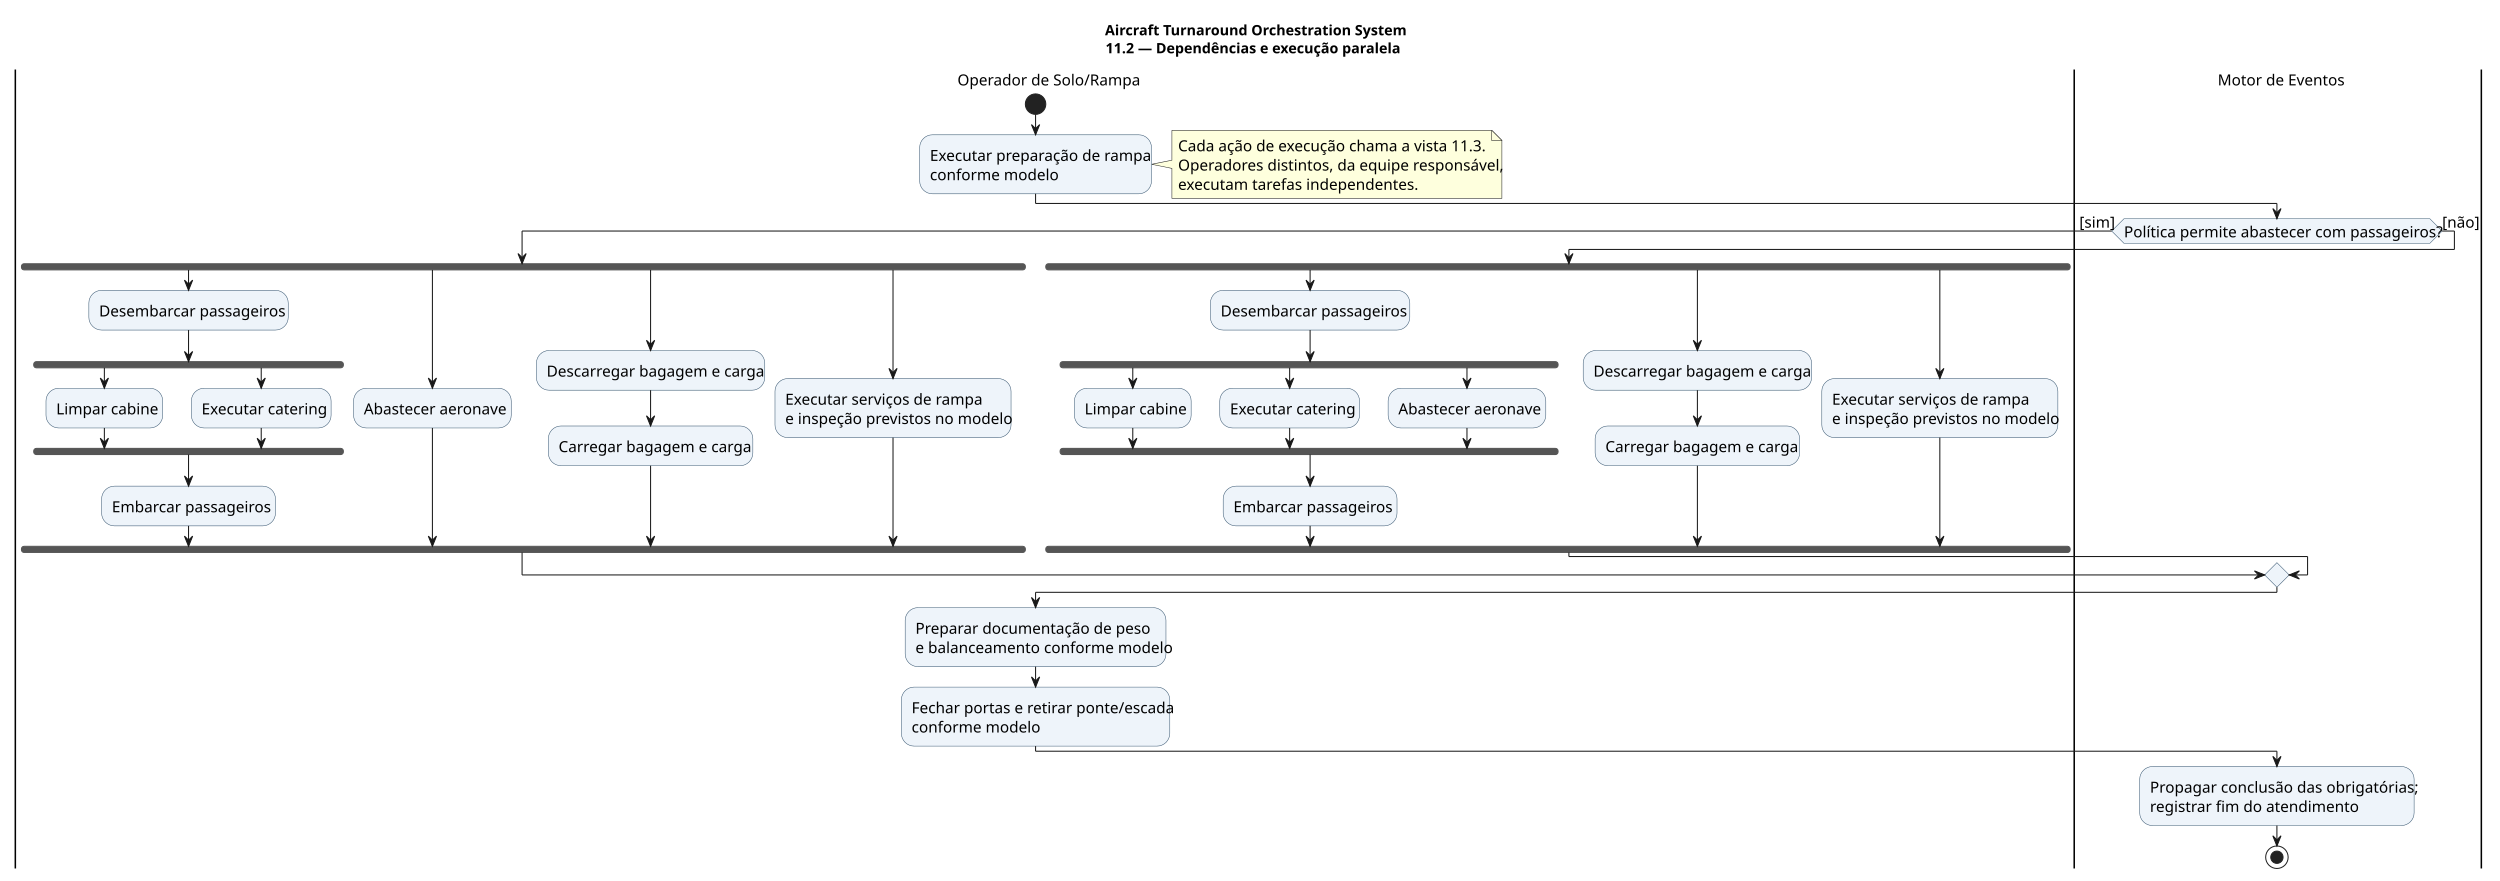
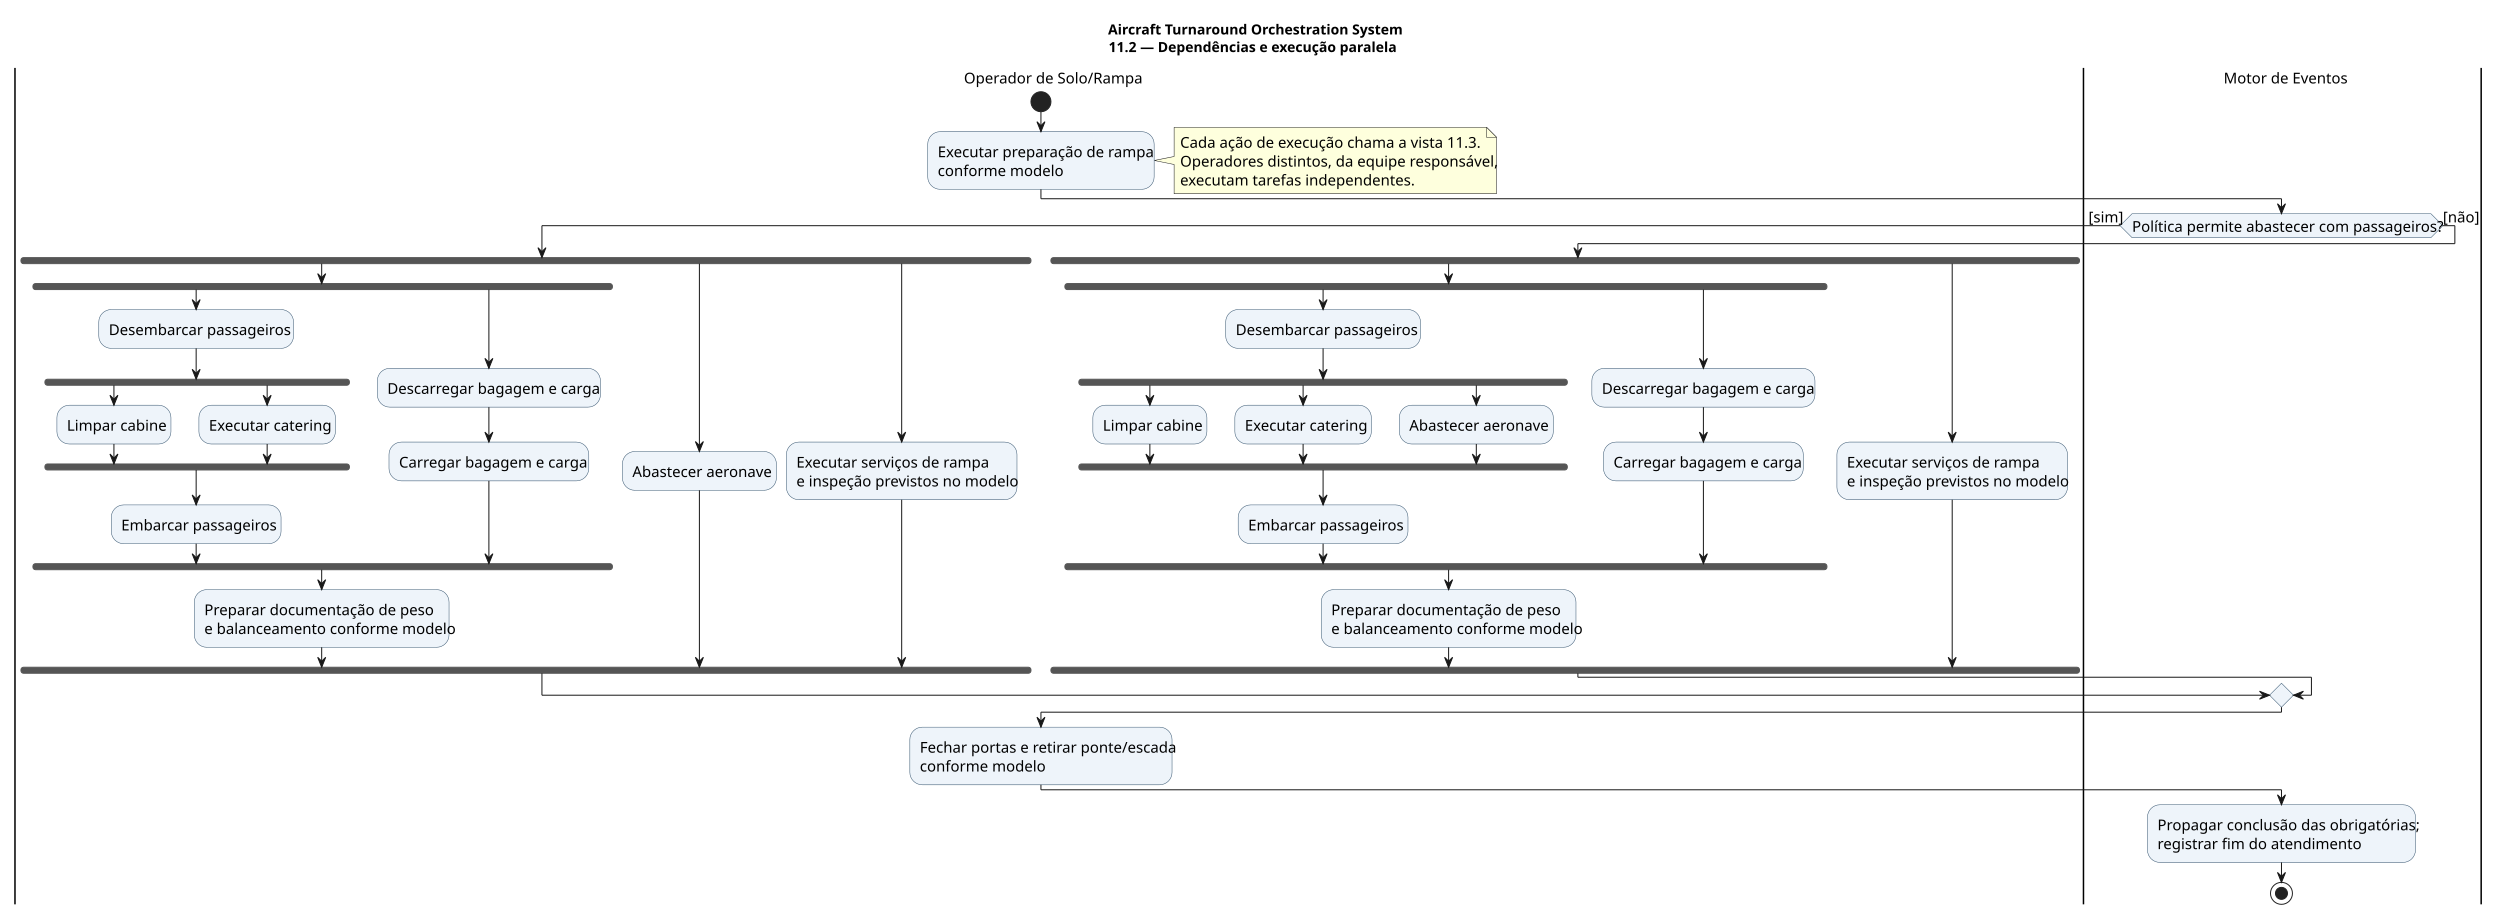
- <svg xmlns="http://www.w3.org/2000/svg" contentStyleType="text/css" data-diagram-type="ACTIVITY" height="861px" preserveAspectRatio="none" style="width:2446px;height:861px;background:#FFFFFF;" version="1.1" viewBox="0 0 2446 861" width="2446px" zoomAndPan="magnify">
+ <svg xmlns="http://www.w3.org/2000/svg" contentStyleType="text/css" data-diagram-type="ACTIVITY" height="917px" preserveAspectRatio="none" style="width:2504px;height:917px;background:#FFFFFF;" version="1.1" viewBox="0 0 2504 917" width="2504px" zoomAndPan="magnify">
  <defs />
  <g>
    <g class="title" data-source-line="2">
-       <text fill="#000000" font-family="sans-serif" font-size="14" font-weight="bold" lengthAdjust="spacing" textLength="281.613" x="1081.109" y="34.533">Aircraft Turnaround Orchestration System</text>
-       <text fill="#000000" font-family="sans-serif" font-size="14" font-weight="bold" lengthAdjust="spacing" textLength="280.588" x="1081.621" y="52.143">11.2 — Dependências e execução paralela</text>
+       <text fill="#000000" font-family="sans-serif" font-size="14" font-weight="bold" lengthAdjust="spacing" textLength="281.613" x="1109.807" y="34.533">Aircraft Turnaround Orchestration System</text>
+       <text fill="#000000" font-family="sans-serif" font-size="14" font-weight="bold" lengthAdjust="spacing" textLength="280.588" x="1110.32" y="52.143">11.2 — Dependências e execução paralela</text>
    </g>
-     <rect fill="none" height="18.867" style="stroke:none;stroke-width:1;" width="2413.83" x="15" y="68.015" />
-     <ellipse cx="1013.205" cy="101.882" fill="#222222" rx="10" ry="10" style="stroke:#222222;stroke-width:1;" />
-     <path d="M1146.598,127.448 L1146.598,156.749 L1126.598,160.749 L1146.598,164.749 L1146.598,194.05 A0,0 0 0 0 1146.598,194.05 L1469.451,194.05 A0,0 0 0 0 1469.451,194.05 L1469.451,137.448 L1459.451,127.448 L1146.598,127.448 A0,0 0 0 0 1146.598,127.448" fill="#FEFFDD" style="stroke:#181818;stroke-width:0.5;" />
-     <path d="M1459.451,127.448 L1459.451,137.448 L1469.451,137.448 L1459.451,127.448" fill="#FEFFDD" style="stroke:#181818;stroke-width:0.5;" />
-     <text fill="#000000" font-family="sans-serif" font-size="15" lengthAdjust="spacing" textLength="296.023" x="1152.598" y="148.019">Cada ação de execução chama a vista 11.3.</text>
-     <text fill="#000000" font-family="sans-serif" font-size="15" lengthAdjust="spacing" textLength="301.853" x="1152.598" y="166.887">Operadores distintos, da equipe responsável,</text>
-     <text fill="#000000" font-family="sans-serif" font-size="15" lengthAdjust="spacing" textLength="221.814" x="1152.598" y="185.754">executam tarefas independentes.</text>
-     <rect fill="#EEF4FA" height="57.734" rx="12.5" ry="12.5" style="stroke:#34536E;stroke-width:0.5;" width="226.785" x="899.813" y="131.882" />
-     <text fill="#000000" font-family="sans-serif" font-size="15" lengthAdjust="spacing" textLength="206.785" x="909.813" y="157.453">Executar preparação de rampa</text>
-     <text fill="#000000" font-family="sans-serif" font-size="15" lengthAdjust="spacing" textLength="115.891" x="909.813" y="176.32">conforme modelo</text>
-     <rect fill="#555555" height="6" rx="2.5" ry="2.5" style="stroke:#555555;stroke-width:1;" width="982.205" x="21" y="258.05" />
-     <rect fill="#EEF4FA" height="38.867" rx="12.5" ry="12.5" style="stroke:#34536E;stroke-width:0.5;" width="195.078" x="86.933" y="284.05" />
-     <text fill="#000000" font-family="sans-serif" font-size="15" lengthAdjust="spacing" textLength="175.078" x="96.933" y="309.621">Desembarcar passageiros</text>
-     <rect fill="#555555" height="6" rx="2.5" ry="2.5" style="stroke:#555555;stroke-width:1;" width="302.945" x="33" y="353.851" />
-     <rect fill="#EEF4FA" height="38.867" rx="12.5" ry="12.5" style="stroke:#34536E;stroke-width:0.5;" width="114.219" x="45" y="379.851" />
-     <text fill="#000000" font-family="sans-serif" font-size="15" lengthAdjust="spacing" textLength="94.219" x="55" y="405.422">Limpar cabine</text>
-     <rect fill="#EEF4FA" height="38.867" rx="12.5" ry="12.5" style="stroke:#34536E;stroke-width:0.5;" width="136.726" x="187.219" y="379.851" />
-     <text fill="#000000" font-family="sans-serif" font-size="15" lengthAdjust="spacing" textLength="116.726" x="197.219" y="405.422">Executar catering</text>
-     <rect fill="#555555" height="6" rx="2.5" ry="2.5" style="stroke:#555555;stroke-width:1;" width="302.945" x="33" y="438.718" />
-     <rect fill="#EEF4FA" height="38.867" rx="12.5" ry="12.5" style="stroke:#34536E;stroke-width:0.5;" width="170.066" x="99.439" y="475.651" />
-     <text fill="#000000" font-family="sans-serif" font-size="15" lengthAdjust="spacing" textLength="150.066" x="109.439" y="501.223">Embarcar passageiros</text>
-     <rect fill="#EEF4FA" height="38.867" rx="12.5" ry="12.5" style="stroke:#34536E;stroke-width:0.5;" width="154.253" x="345.945" y="379.851" />
-     <text fill="#000000" font-family="sans-serif" font-size="15" lengthAdjust="spacing" textLength="134.253" x="355.945" y="405.422">Abastecer aeronave</text>
-     <rect fill="#EEF4FA" height="38.867" rx="12.5" ry="12.5" style="stroke:#34536E;stroke-width:0.5;" width="223.445" x="524.801" y="342.917" />
-     <text fill="#000000" font-family="sans-serif" font-size="15" lengthAdjust="spacing" textLength="203.445" x="534.801" y="368.488">Descarregar bagagem e carga</text>
-     <rect fill="#EEF4FA" height="38.867" rx="12.5" ry="12.5" style="stroke:#34536E;stroke-width:0.5;" width="200.102" x="536.472" y="416.784" />
-     <text fill="#000000" font-family="sans-serif" font-size="15" lengthAdjust="spacing" textLength="180.102" x="546.472" y="442.356">Carregar bagagem e carga</text>
-     <rect fill="#EEF4FA" height="57.734" rx="12.5" ry="12.5" style="stroke:#34536E;stroke-width:0.5;" width="230.959" x="758.246" y="370.417" />
-     <text fill="#000000" font-family="sans-serif" font-size="15" lengthAdjust="spacing" textLength="185.911" x="768.246" y="395.988">Executar serviços de rampa</text>
-     <text fill="#000000" font-family="sans-serif" font-size="15" lengthAdjust="spacing" textLength="210.959" x="768.246" y="414.856">e inspeção previstos no modelo</text>
-     <rect fill="#555555" height="6" rx="2.5" ry="2.5" style="stroke:#555555;stroke-width:1;" width="982.205" x="21" y="534.519" />
-     <rect fill="#555555" height="6" rx="2.5" ry="2.5" style="stroke:#555555;stroke-width:1;" width="1002.205" x="1023.205" y="258.05" />
-     <rect fill="#EEF4FA" height="38.867" rx="12.5" ry="12.5" style="stroke:#34536E;stroke-width:0.5;" width="195.078" x="1184.265" y="284.05" />
-     <text fill="#000000" font-family="sans-serif" font-size="15" lengthAdjust="spacing" textLength="175.078" x="1194.265" y="309.621">Desembarcar passageiros</text>
-     <rect fill="#555555" height="6" rx="2.5" ry="2.5" style="stroke:#555555;stroke-width:1;" width="487.198" x="1037.205" y="353.851" />
-     <rect fill="#EEF4FA" height="38.867" rx="12.5" ry="12.5" style="stroke:#34536E;stroke-width:0.5;" width="114.219" x="1051.205" y="379.851" />
-     <text fill="#000000" font-family="sans-serif" font-size="15" lengthAdjust="spacing" textLength="94.219" x="1061.205" y="405.422">Limpar cabine</text>
-     <rect fill="#EEF4FA" height="38.867" rx="12.5" ry="12.5" style="stroke:#34536E;stroke-width:0.5;" width="136.726" x="1193.424" y="379.851" />
-     <text fill="#000000" font-family="sans-serif" font-size="15" lengthAdjust="spacing" textLength="116.726" x="1203.424" y="405.422">Executar catering</text>
-     <rect fill="#EEF4FA" height="38.867" rx="12.5" ry="12.5" style="stroke:#34536E;stroke-width:0.5;" width="154.253" x="1358.15" y="379.851" />
-     <text fill="#000000" font-family="sans-serif" font-size="15" lengthAdjust="spacing" textLength="134.253" x="1368.15" y="405.422">Abastecer aeronave</text>
-     <rect fill="#555555" height="6" rx="2.5" ry="2.5" style="stroke:#555555;stroke-width:1;" width="487.198" x="1037.205" y="438.718" />
-     <rect fill="#EEF4FA" height="38.867" rx="12.5" ry="12.5" style="stroke:#34536E;stroke-width:0.5;" width="170.066" x="1196.771" y="475.651" />
-     <text fill="#000000" font-family="sans-serif" font-size="15" lengthAdjust="spacing" textLength="150.066" x="1206.771" y="501.223">Embarcar passageiros</text>
-     <rect fill="#EEF4FA" height="38.867" rx="12.5" ry="12.5" style="stroke:#34536E;stroke-width:0.5;" width="223.445" x="1549.006" y="342.917" />
-     <text fill="#000000" font-family="sans-serif" font-size="15" lengthAdjust="spacing" textLength="203.445" x="1559.006" y="368.488">Descarregar bagagem e carga</text>
-     <rect fill="#EEF4FA" height="38.867" rx="12.5" ry="12.5" style="stroke:#34536E;stroke-width:0.5;" width="200.102" x="1560.678" y="416.784" />
-     <text fill="#000000" font-family="sans-serif" font-size="15" lengthAdjust="spacing" textLength="180.102" x="1570.678" y="442.356">Carregar bagagem e carga</text>
-     <rect fill="#EEF4FA" height="57.734" rx="12.5" ry="12.5" style="stroke:#34536E;stroke-width:0.5;" width="230.959" x="1782.451" y="370.417" />
-     <text fill="#000000" font-family="sans-serif" font-size="15" lengthAdjust="spacing" textLength="185.911" x="1792.451" y="395.988">Executar serviços de rampa</text>
-     <text fill="#000000" font-family="sans-serif" font-size="15" lengthAdjust="spacing" textLength="210.959" x="1792.451" y="414.856">e inspeção previstos no modelo</text>
-     <rect fill="#555555" height="6" rx="2.5" ry="2.5" style="stroke:#555555;stroke-width:1;" width="1002.205" x="1023.205" y="534.519" />
-     <rect fill="#EEF4FA" height="57.734" rx="12.5" ry="12.5" style="stroke:#34536E;stroke-width:0.5;" width="255.144" x="885.633" y="594.519" />
-     <text fill="#000000" font-family="sans-serif" font-size="15" lengthAdjust="spacing" textLength="218.474" x="895.633" y="620.09">Preparar documentação de peso</text>
-     <text fill="#000000" font-family="sans-serif" font-size="15" lengthAdjust="spacing" textLength="235.144" x="895.633" y="638.957">e balanceamento conforme modelo</text>
-     <rect fill="#EEF4FA" height="57.734" rx="12.5" ry="12.5" style="stroke:#34536E;stroke-width:0.5;" width="262.629" x="881.891" y="672.253" />
-     <text fill="#000000" font-family="sans-serif" font-size="15" lengthAdjust="spacing" textLength="242.629" x="891.891" y="697.824">Fechar portas e retirar ponte/escada</text>
-     <text fill="#000000" font-family="sans-serif" font-size="15" lengthAdjust="spacing" textLength="115.891" x="891.891" y="716.691">conforme modelo</text>
-     <line style="stroke:#000000;stroke-width:1.5;" x1="15" x2="15" y1="68.015" y2="849.722" />
-     <polygon fill="#EEF4FA" points="2078.073,214.05,2377.385,214.05,2389.385,226.05,2377.385,238.05,2078.073,238.05,2066.073,226.05,2078.073,214.05" style="stroke:#34536E;stroke-width:0.5;" />
-     <text fill="#000000" font-family="sans-serif" font-size="15" lengthAdjust="spacing" textLength="299.312" x="2078.073" y="232.188">Política permite abastecer com passageiros?</text>
-     <text fill="#000000" font-family="sans-serif" font-size="15" lengthAdjust="spacing" textLength="31.663" x="2034.411" y="222.754">[sim]</text>
-     <text fill="#000000" font-family="sans-serif" font-size="15" lengthAdjust="spacing" textLength="33.362" x="2389.385" y="222.754">[não]</text>
-     <polygon fill="#EEF4FA" points="2227.729,550.519,2239.729,562.519,2227.729,574.519,2215.729,562.519,2227.729,550.519" style="stroke:#34536E;stroke-width:0.5;" />
-     <rect fill="#EEF4FA" height="57.734" rx="12.5" ry="12.5" style="stroke:#34536E;stroke-width:0.5;" width="268.481" x="2093.488" y="749.987" />
-     <text fill="#000000" font-family="sans-serif" font-size="15" lengthAdjust="spacing" textLength="248.481" x="2103.488" y="775.559">Propagar conclusão das obrigatórias;</text>
-     <text fill="#000000" font-family="sans-serif" font-size="15" lengthAdjust="spacing" textLength="186.753" x="2103.488" y="794.426">registrar fim do atendimento</text>
-     <ellipse cx="2227.729" cy="838.722" fill="none" rx="11" ry="11" style="stroke:#222222;stroke-width:1;" />
-     <ellipse cx="2227.729" cy="838.722" fill="#222222" rx="6" ry="6" style="stroke:#222222;stroke-width:1;" />
-     <line style="stroke:#000000;stroke-width:1.5;" x1="2029.411" x2="2029.411" y1="68.015" y2="849.722" />
-     <line style="stroke:#000000;stroke-width:1.5;" x1="2427.747" x2="2427.747" y1="68.015" y2="849.722" />
-     <line style="stroke:#181818;stroke-width:1;" x1="1013.205" x2="1013.205" y1="111.882" y2="131.882" />
-     <polygon fill="#181818" points="1009.205,121.882,1013.205,131.882,1017.205,121.882,1013.205,125.882" style="stroke:#181818;stroke-width:1;" />
-     <line style="stroke:#181818;stroke-width:1;" x1="102.109" x2="102.109" y1="359.851" y2="379.851" />
-     <polygon fill="#181818" points="98.109,369.851,102.109,379.851,106.109,369.851,102.109,373.851" style="stroke:#181818;stroke-width:1;" />
-     <line style="stroke:#181818;stroke-width:1;" x1="255.582" x2="255.582" y1="359.851" y2="379.851" />
-     <polygon fill="#181818" points="251.582,369.851,255.582,379.851,259.582,369.851,255.582,373.851" style="stroke:#181818;stroke-width:1;" />
-     <line style="stroke:#181818;stroke-width:1;" x1="102.109" x2="102.109" y1="418.718" y2="438.718" />
-     <polygon fill="#181818" points="98.109,428.718,102.109,438.718,106.109,428.718,102.109,432.718" style="stroke:#181818;stroke-width:1;" />
-     <line style="stroke:#181818;stroke-width:1;" x1="255.582" x2="255.582" y1="418.718" y2="438.718" />
-     <polygon fill="#181818" points="251.582,428.718,255.582,438.718,259.582,428.718,255.582,432.718" style="stroke:#181818;stroke-width:1;" />
-     <line style="stroke:#181818;stroke-width:1;" x1="184.472" x2="184.472" y1="322.917" y2="353.851" />
-     <polygon fill="#181818" points="180.472,343.851,184.472,353.851,188.472,343.851,184.472,347.851" style="stroke:#181818;stroke-width:1;" />
-     <line style="stroke:#181818;stroke-width:1;" x1="184.472" x2="184.472" y1="444.718" y2="475.651" />
-     <polygon fill="#181818" points="180.472,465.651,184.472,475.651,188.472,465.651,184.472,469.651" style="stroke:#181818;stroke-width:1;" />
-     <line style="stroke:#181818;stroke-width:1;" x1="636.523" x2="636.523" y1="381.784" y2="416.784" />
-     <polygon fill="#181818" points="632.523,406.784,636.523,416.784,640.523,406.784,636.523,410.784" style="stroke:#181818;stroke-width:1;" />
-     <line style="stroke:#181818;stroke-width:1;" x1="184.472" x2="184.472" y1="264.05" y2="284.05" />
-     <polygon fill="#181818" points="180.472,274.05,184.472,284.05,188.472,274.05,184.472,278.05" style="stroke:#181818;stroke-width:1;" />
-     <line style="stroke:#181818;stroke-width:1;" x1="423.071" x2="423.071" y1="264.05" y2="379.851" />
-     <polygon fill="#181818" points="419.071,369.851,423.071,379.851,427.071,369.851,423.071,373.851" style="stroke:#181818;stroke-width:1;" />
-     <line style="stroke:#181818;stroke-width:1;" x1="636.523" x2="636.523" y1="264.05" y2="342.917" />
-     <polygon fill="#181818" points="632.523,332.917,636.523,342.917,640.523,332.917,636.523,336.917" style="stroke:#181818;stroke-width:1;" />
-     <line style="stroke:#181818;stroke-width:1;" x1="873.726" x2="873.726" y1="264.05" y2="370.417" />
-     <polygon fill="#181818" points="869.726,360.417,873.726,370.417,877.726,360.417,873.726,364.417" style="stroke:#181818;stroke-width:1;" />
-     <line style="stroke:#181818;stroke-width:1;" x1="184.472" x2="184.472" y1="514.519" y2="534.519" />
-     <polygon fill="#181818" points="180.472,524.519,184.472,534.519,188.472,524.519,184.472,528.519" style="stroke:#181818;stroke-width:1;" />
-     <line style="stroke:#181818;stroke-width:1;" x1="423.071" x2="423.071" y1="418.718" y2="534.519" />
-     <polygon fill="#181818" points="419.071,524.519,423.071,534.519,427.071,524.519,423.071,528.519" style="stroke:#181818;stroke-width:1;" />
-     <line style="stroke:#181818;stroke-width:1;" x1="636.523" x2="636.523" y1="455.651" y2="534.519" />
-     <polygon fill="#181818" points="632.523,524.519,636.523,534.519,640.523,524.519,636.523,528.519" style="stroke:#181818;stroke-width:1;" />
-     <line style="stroke:#181818;stroke-width:1;" x1="873.726" x2="873.726" y1="428.151" y2="534.519" />
-     <polygon fill="#181818" points="869.726,524.519,873.726,534.519,877.726,524.519,873.726,528.519" style="stroke:#181818;stroke-width:1;" />
-     <line style="stroke:#181818;stroke-width:1;" x1="1108.315" x2="1108.315" y1="359.851" y2="379.851" />
-     <polygon fill="#181818" points="1104.315,369.851,1108.315,379.851,1112.315,369.851,1108.315,373.851" style="stroke:#181818;stroke-width:1;" />
-     <line style="stroke:#181818;stroke-width:1;" x1="1261.787" x2="1261.787" y1="359.851" y2="379.851" />
-     <polygon fill="#181818" points="1257.787,369.851,1261.787,379.851,1265.787,369.851,1261.787,373.851" style="stroke:#181818;stroke-width:1;" />
-     <line style="stroke:#181818;stroke-width:1;" x1="1435.277" x2="1435.277" y1="359.851" y2="379.851" />
-     <polygon fill="#181818" points="1431.277,369.851,1435.277,379.851,1439.277,369.851,1435.277,373.851" style="stroke:#181818;stroke-width:1;" />
-     <line style="stroke:#181818;stroke-width:1;" x1="1108.315" x2="1108.315" y1="418.718" y2="438.718" />
-     <polygon fill="#181818" points="1104.315,428.718,1108.315,438.718,1112.315,428.718,1108.315,432.718" style="stroke:#181818;stroke-width:1;" />
-     <line style="stroke:#181818;stroke-width:1;" x1="1261.787" x2="1261.787" y1="418.718" y2="438.718" />
-     <polygon fill="#181818" points="1257.787,428.718,1261.787,438.718,1265.787,428.718,1261.787,432.718" style="stroke:#181818;stroke-width:1;" />
-     <line style="stroke:#181818;stroke-width:1;" x1="1435.277" x2="1435.277" y1="418.718" y2="438.718" />
-     <polygon fill="#181818" points="1431.277,428.718,1435.277,438.718,1439.277,428.718,1435.277,432.718" style="stroke:#181818;stroke-width:1;" />
-     <line style="stroke:#181818;stroke-width:1;" x1="1281.804" x2="1281.804" y1="322.917" y2="353.851" />
-     <polygon fill="#181818" points="1277.804,343.851,1281.804,353.851,1285.804,343.851,1281.804,347.851" style="stroke:#181818;stroke-width:1;" />
-     <line style="stroke:#181818;stroke-width:1;" x1="1281.804" x2="1281.804" y1="444.718" y2="475.651" />
-     <polygon fill="#181818" points="1277.804,465.651,1281.804,475.651,1285.804,465.651,1281.804,469.651" style="stroke:#181818;stroke-width:1;" />
-     <line style="stroke:#181818;stroke-width:1;" x1="1660.729" x2="1660.729" y1="381.784" y2="416.784" />
-     <polygon fill="#181818" points="1656.729,406.784,1660.729,416.784,1664.729,406.784,1660.729,410.784" style="stroke:#181818;stroke-width:1;" />
-     <line style="stroke:#181818;stroke-width:1;" x1="1281.804" x2="1281.804" y1="264.05" y2="284.05" />
-     <polygon fill="#181818" points="1277.804,274.05,1281.804,284.05,1285.804,274.05,1281.804,278.05" style="stroke:#181818;stroke-width:1;" />
-     <line style="stroke:#181818;stroke-width:1;" x1="1660.729" x2="1660.729" y1="264.05" y2="342.917" />
-     <polygon fill="#181818" points="1656.729,332.917,1660.729,342.917,1664.729,332.917,1660.729,336.917" style="stroke:#181818;stroke-width:1;" />
-     <line style="stroke:#181818;stroke-width:1;" x1="1897.931" x2="1897.931" y1="264.05" y2="370.417" />
-     <polygon fill="#181818" points="1893.931,360.417,1897.931,370.417,1901.931,360.417,1897.931,364.417" style="stroke:#181818;stroke-width:1;" />
-     <line style="stroke:#181818;stroke-width:1;" x1="1281.804" x2="1281.804" y1="514.519" y2="534.519" />
-     <polygon fill="#181818" points="1277.804,524.519,1281.804,534.519,1285.804,524.519,1281.804,528.519" style="stroke:#181818;stroke-width:1;" />
-     <line style="stroke:#181818;stroke-width:1;" x1="1660.729" x2="1660.729" y1="455.651" y2="534.519" />
-     <polygon fill="#181818" points="1656.729,524.519,1660.729,534.519,1664.729,524.519,1660.729,528.519" style="stroke:#181818;stroke-width:1;" />
-     <line style="stroke:#181818;stroke-width:1;" x1="1897.931" x2="1897.931" y1="428.151" y2="534.519" />
-     <polygon fill="#181818" points="1893.931,524.519,1897.931,534.519,1901.931,524.519,1897.931,528.519" style="stroke:#181818;stroke-width:1;" />
-     <line style="stroke:#181818;stroke-width:1;" x1="1013.205" x2="1013.205" y1="652.253" y2="672.253" />
-     <polygon fill="#181818" points="1009.205,662.253,1013.205,672.253,1017.205,662.253,1013.205,666.253" style="stroke:#181818;stroke-width:1;" />
-     <line style="stroke:#181818;stroke-width:1;" x1="2227.729" x2="2227.729" y1="807.722" y2="827.722" />
-     <polygon fill="#181818" points="2223.729,817.722,2227.729,827.722,2231.729,817.722,2227.729,821.722" style="stroke:#181818;stroke-width:1;" />
-     <line style="stroke:#181818;stroke-width:1;" x1="2066.073" x2="510.801" y1="226.05" y2="226.05" />
-     <line style="stroke:#181818;stroke-width:1;" x1="510.801" x2="510.801" y1="226.05" y2="258.05" />
-     <polygon fill="#181818" points="506.801,248.05,510.801,258.05,514.801,248.05,510.801,252.05" style="stroke:#181818;stroke-width:1;" />
-     <line style="stroke:#181818;stroke-width:1;" x1="2389.385" x2="2401.385" y1="226.05" y2="226.05" />
-     <line style="stroke:#181818;stroke-width:1;" x1="2401.385" x2="2401.385" y1="226.05" y2="244.05" />
-     <line style="stroke:#181818;stroke-width:1;" x1="2401.385" x2="1535.006" y1="244.05" y2="244.05" />
-     <line style="stroke:#181818;stroke-width:1;" x1="1535.006" x2="1535.006" y1="244.05" y2="258.05" />
-     <polygon fill="#181818" points="1531.006,248.05,1535.006,258.05,1539.006,248.05,1535.006,252.05" style="stroke:#181818;stroke-width:1;" />
-     <line style="stroke:#181818;stroke-width:1;" x1="510.801" x2="510.801" y1="540.519" y2="562.519" />
-     <line style="stroke:#181818;stroke-width:1;" x1="510.801" x2="2215.729" y1="562.519" y2="562.519" />
-     <polygon fill="#181818" points="2205.729,558.519,2215.729,562.519,2205.729,566.519,2209.729,562.519" style="stroke:#181818;stroke-width:1;" />
-     <line style="stroke:#181818;stroke-width:1;" x1="1535.006" x2="1535.006" y1="540.519" y2="544.519" />
-     <line style="stroke:#181818;stroke-width:1;" x1="1535.006" x2="2257.729" y1="544.519" y2="544.519" />
-     <line style="stroke:#181818;stroke-width:1;" x1="2257.729" x2="2257.729" y1="544.519" y2="562.519" />
-     <line style="stroke:#181818;stroke-width:1;" x1="2257.729" x2="2239.729" y1="562.519" y2="562.519" />
-     <polygon fill="#181818" points="2249.729,558.519,2239.729,562.519,2249.729,566.519,2245.729,562.519" style="stroke:#181818;stroke-width:1;" />
-     <line style="stroke:#181818;stroke-width:1;" x1="1013.205" x2="1013.205" y1="189.616" y2="199.05" />
-     <line style="stroke:#181818;stroke-width:1;" x1="1013.205" x2="2227.729" y1="199.05" y2="199.05" />
-     <line style="stroke:#181818;stroke-width:1;" x1="2227.729" x2="2227.729" y1="199.05" y2="214.05" />
-     <polygon fill="#181818" points="2223.729,204.05,2227.729,214.05,2231.729,204.05,2227.729,208.05" style="stroke:#181818;stroke-width:1;" />
-     <line style="stroke:#181818;stroke-width:1;" x1="2227.729" x2="2227.729" y1="574.519" y2="579.519" />
-     <line style="stroke:#181818;stroke-width:1;" x1="2227.729" x2="1013.205" y1="579.519" y2="579.519" />
-     <line style="stroke:#181818;stroke-width:1;" x1="1013.205" x2="1013.205" y1="579.519" y2="594.519" />
-     <polygon fill="#181818" points="1009.205,584.519,1013.205,594.519,1017.205,584.519,1013.205,588.519" style="stroke:#181818;stroke-width:1;" />
-     <line style="stroke:#181818;stroke-width:1;" x1="1013.205" x2="1013.205" y1="729.987" y2="734.987" />
-     <line style="stroke:#181818;stroke-width:1;" x1="1013.205" x2="2227.729" y1="734.987" y2="734.987" />
-     <line style="stroke:#181818;stroke-width:1;" x1="2227.729" x2="2227.729" y1="734.987" y2="749.987" />
-     <polygon fill="#181818" points="2223.729,739.987,2227.729,749.987,2231.729,739.987,2227.729,743.987" style="stroke:#181818;stroke-width:1;" />
-     <text fill="#000000" font-family="sans-serif" font-size="15" lengthAdjust="spacing" textLength="170.933" x="936.739" y="83.586">Operador de Solo/Rampa</text>
-     <text fill="#000000" font-family="sans-serif" font-size="15" lengthAdjust="spacing" textLength="117.561" x="2169.798" y="83.586">Motor de Eventos</text>
+     <rect fill="none" height="18.867" style="stroke:none;stroke-width:1;" width="2471.227" x="15" y="68.015" />
+     <ellipse cx="1042.602" cy="101.882" fill="#222222" rx="10" ry="10" style="stroke:#222222;stroke-width:1;" />
+     <path d="M1175.994,127.448 L1175.994,156.749 L1155.994,160.749 L1175.994,164.749 L1175.994,194.05 A0,0 0 0 0 1175.994,194.05 L1498.847,194.05 A0,0 0 0 0 1498.847,194.05 L1498.847,137.448 L1488.847,127.448 L1175.994,127.448 A0,0 0 0 0 1175.994,127.448" fill="#FEFFDD" style="stroke:#181818;stroke-width:0.5;" />
+     <path d="M1488.847,127.448 L1488.847,137.448 L1498.847,137.448 L1488.847,127.448" fill="#FEFFDD" style="stroke:#181818;stroke-width:0.5;" />
+     <text fill="#000000" font-family="sans-serif" font-size="15" lengthAdjust="spacing" textLength="296.023" x="1181.994" y="148.019">Cada ação de execução chama a vista 11.3.</text>
+     <text fill="#000000" font-family="sans-serif" font-size="15" lengthAdjust="spacing" textLength="301.853" x="1181.994" y="166.887">Operadores distintos, da equipe responsável,</text>
+     <text fill="#000000" font-family="sans-serif" font-size="15" lengthAdjust="spacing" textLength="221.814" x="1181.994" y="185.754">executam tarefas independentes.</text>
+     <rect fill="#EEF4FA" height="57.734" rx="12.5" ry="12.5" style="stroke:#34536E;stroke-width:0.5;" width="226.785" x="929.21" y="131.882" />
+     <text fill="#000000" font-family="sans-serif" font-size="15" lengthAdjust="spacing" textLength="206.785" x="939.21" y="157.453">Executar preparação de rampa</text>
+     <text fill="#000000" font-family="sans-serif" font-size="15" lengthAdjust="spacing" textLength="115.891" x="939.21" y="176.32">conforme modelo</text>
+     <rect fill="#555555" height="6" rx="2.5" ry="2.5" style="stroke:#555555;stroke-width:1;" width="1011.602" x="21" y="258.05" />
+     <rect fill="#555555" height="6" rx="2.5" ry="2.5" style="stroke:#555555;stroke-width:1;" width="580.39" x="33" y="284.05" />
+     <rect fill="#EEF4FA" height="38.867" rx="12.5" ry="12.5" style="stroke:#34536E;stroke-width:0.5;" width="195.078" x="98.933" y="310.05" />
+     <text fill="#000000" font-family="sans-serif" font-size="15" lengthAdjust="spacing" textLength="175.078" x="108.933" y="335.621">Desembarcar passageiros</text>
+     <rect fill="#555555" height="6" rx="2.5" ry="2.5" style="stroke:#555555;stroke-width:1;" width="304.945" x="45" y="379.851" />
+     <rect fill="#EEF4FA" height="38.867" rx="12.5" ry="12.5" style="stroke:#34536E;stroke-width:0.5;" width="114.219" x="57" y="405.851" />
+     <text fill="#000000" font-family="sans-serif" font-size="15" lengthAdjust="spacing" textLength="94.219" x="67" y="431.422">Limpar cabine</text>
+     <rect fill="#EEF4FA" height="38.867" rx="12.5" ry="12.5" style="stroke:#34536E;stroke-width:0.5;" width="136.726" x="199.219" y="405.851" />
+     <text fill="#000000" font-family="sans-serif" font-size="15" lengthAdjust="spacing" textLength="116.726" x="209.219" y="431.422">Executar catering</text>
+     <rect fill="#555555" height="6" rx="2.5" ry="2.5" style="stroke:#555555;stroke-width:1;" width="304.945" x="45" y="464.718" />
+     <rect fill="#EEF4FA" height="38.867" rx="12.5" ry="12.5" style="stroke:#34536E;stroke-width:0.5;" width="170.066" x="111.439" y="505.718" />
+     <text fill="#000000" font-family="sans-serif" font-size="15" lengthAdjust="spacing" textLength="150.066" x="121.439" y="531.289">Embarcar passageiros</text>
+     <rect fill="#EEF4FA" height="38.867" rx="12.5" ry="12.5" style="stroke:#34536E;stroke-width:0.5;" width="223.445" x="377.945" y="368.917" />
+     <text fill="#000000" font-family="sans-serif" font-size="15" lengthAdjust="spacing" textLength="203.445" x="387.945" y="394.488">Descarregar bagagem e carga</text>
+     <rect fill="#EEF4FA" height="38.867" rx="12.5" ry="12.5" style="stroke:#34536E;stroke-width:0.5;" width="200.102" x="389.616" y="442.784" />
+     <text fill="#000000" font-family="sans-serif" font-size="15" lengthAdjust="spacing" textLength="180.102" x="399.616" y="468.356">Carregar bagagem e carga</text>
+     <rect fill="#555555" height="6" rx="2.5" ry="2.5" style="stroke:#555555;stroke-width:1;" width="580.39" x="33" y="564.585" />
+     <rect fill="#EEF4FA" height="57.734" rx="12.5" ry="12.5" style="stroke:#34536E;stroke-width:0.5;" width="255.144" x="194.623" y="590.585" />
+     <text fill="#000000" font-family="sans-serif" font-size="15" lengthAdjust="spacing" textLength="218.474" x="204.623" y="616.156">Preparar documentação de peso</text>
+     <text fill="#000000" font-family="sans-serif" font-size="15" lengthAdjust="spacing" textLength="235.144" x="204.623" y="635.023">e balanceamento conforme modelo</text>
+     <rect fill="#EEF4FA" height="38.867" rx="12.5" ry="12.5" style="stroke:#34536E;stroke-width:0.5;" width="154.253" x="623.39" y="452.218" />
+     <text fill="#000000" font-family="sans-serif" font-size="15" lengthAdjust="spacing" textLength="134.253" x="633.39" y="477.789">Abastecer aeronave</text>
+     <rect fill="#EEF4FA" height="57.734" rx="12.5" ry="12.5" style="stroke:#34536E;stroke-width:0.5;" width="230.959" x="787.643" y="442.784" />
+     <text fill="#000000" font-family="sans-serif" font-size="15" lengthAdjust="spacing" textLength="185.911" x="797.643" y="468.356">Executar serviços de rampa</text>
+     <text fill="#000000" font-family="sans-serif" font-size="15" lengthAdjust="spacing" textLength="210.959" x="797.643" y="487.223">e inspeção previstos no modelo</text>
+     <rect fill="#555555" height="6" rx="2.5" ry="2.5" style="stroke:#555555;stroke-width:1;" width="1011.602" x="21" y="668.319" />
+     <rect fill="#555555" height="6" rx="2.5" ry="2.5" style="stroke:#555555;stroke-width:1;" width="1030.205" x="1052.602" y="258.05" />
+     <rect fill="#555555" height="6" rx="2.5" ry="2.5" style="stroke:#555555;stroke-width:1;" width="763.246" x="1066.602" y="284.05" />
+     <rect fill="#EEF4FA" height="38.867" rx="12.5" ry="12.5" style="stroke:#34536E;stroke-width:0.5;" width="195.078" x="1227.662" y="310.05" />
+     <text fill="#000000" font-family="sans-serif" font-size="15" lengthAdjust="spacing" textLength="175.078" x="1237.662" y="335.621">Desembarcar passageiros</text>
+     <rect fill="#555555" height="6" rx="2.5" ry="2.5" style="stroke:#555555;stroke-width:1;" width="489.198" x="1080.602" y="379.851" />
+     <rect fill="#EEF4FA" height="38.867" rx="12.5" ry="12.5" style="stroke:#34536E;stroke-width:0.5;" width="114.219" x="1094.602" y="405.851" />
+     <text fill="#000000" font-family="sans-serif" font-size="15" lengthAdjust="spacing" textLength="94.219" x="1104.602" y="431.422">Limpar cabine</text>
+     <rect fill="#EEF4FA" height="38.867" rx="12.5" ry="12.5" style="stroke:#34536E;stroke-width:0.5;" width="136.726" x="1236.821" y="405.851" />
+     <text fill="#000000" font-family="sans-serif" font-size="15" lengthAdjust="spacing" textLength="116.726" x="1246.821" y="431.422">Executar catering</text>
+     <rect fill="#EEF4FA" height="38.867" rx="12.5" ry="12.5" style="stroke:#34536E;stroke-width:0.5;" width="154.253" x="1401.547" y="405.851" />
+     <text fill="#000000" font-family="sans-serif" font-size="15" lengthAdjust="spacing" textLength="134.253" x="1411.547" y="431.422">Abastecer aeronave</text>
+     <rect fill="#555555" height="6" rx="2.5" ry="2.5" style="stroke:#555555;stroke-width:1;" width="489.198" x="1080.602" y="464.718" />
+     <rect fill="#EEF4FA" height="38.867" rx="12.5" ry="12.5" style="stroke:#34536E;stroke-width:0.5;" width="170.066" x="1240.168" y="505.718" />
+     <text fill="#000000" font-family="sans-serif" font-size="15" lengthAdjust="spacing" textLength="150.066" x="1250.168" y="531.289">Embarcar passageiros</text>
+     <rect fill="#EEF4FA" height="38.867" rx="12.5" ry="12.5" style="stroke:#34536E;stroke-width:0.5;" width="223.445" x="1594.403" y="368.917" />
+     <text fill="#000000" font-family="sans-serif" font-size="15" lengthAdjust="spacing" textLength="203.445" x="1604.403" y="394.488">Descarregar bagagem e carga</text>
+     <rect fill="#EEF4FA" height="38.867" rx="12.5" ry="12.5" style="stroke:#34536E;stroke-width:0.5;" width="200.102" x="1606.074" y="442.784" />
+     <text fill="#000000" font-family="sans-serif" font-size="15" lengthAdjust="spacing" textLength="180.102" x="1616.074" y="468.356">Carregar bagagem e carga</text>
+     <rect fill="#555555" height="6" rx="2.5" ry="2.5" style="stroke:#555555;stroke-width:1;" width="763.246" x="1066.602" y="564.585" />
+     <rect fill="#EEF4FA" height="57.734" rx="12.5" ry="12.5" style="stroke:#34536E;stroke-width:0.5;" width="255.144" x="1323.351" y="590.585" />
+     <text fill="#000000" font-family="sans-serif" font-size="15" lengthAdjust="spacing" textLength="218.474" x="1333.351" y="616.156">Preparar documentação de peso</text>
+     <text fill="#000000" font-family="sans-serif" font-size="15" lengthAdjust="spacing" textLength="235.144" x="1333.351" y="635.023">e balanceamento conforme modelo</text>
+     <rect fill="#EEF4FA" height="57.734" rx="12.5" ry="12.5" style="stroke:#34536E;stroke-width:0.5;" width="230.959" x="1839.848" y="442.784" />
+     <text fill="#000000" font-family="sans-serif" font-size="15" lengthAdjust="spacing" textLength="185.911" x="1849.848" y="468.356">Executar serviços de rampa</text>
+     <text fill="#000000" font-family="sans-serif" font-size="15" lengthAdjust="spacing" textLength="210.959" x="1849.848" y="487.223">e inspeção previstos no modelo</text>
+     <rect fill="#555555" height="6" rx="2.5" ry="2.5" style="stroke:#555555;stroke-width:1;" width="1030.205" x="1052.602" y="668.319" />
+     <rect fill="#EEF4FA" height="57.734" rx="12.5" ry="12.5" style="stroke:#34536E;stroke-width:0.5;" width="262.629" x="911.287" y="728.319" />
+     <text fill="#000000" font-family="sans-serif" font-size="15" lengthAdjust="spacing" textLength="242.629" x="921.287" y="753.891">Fechar portas e retirar ponte/escada</text>
+     <text fill="#000000" font-family="sans-serif" font-size="15" lengthAdjust="spacing" textLength="115.891" x="921.287" y="772.758">conforme modelo</text>
+     <line style="stroke:#000000;stroke-width:1.5;" x1="15" x2="15" y1="68.015" y2="905.788" />
+     <polygon fill="#EEF4FA" points="2135.47,214.05,2434.782,214.05,2446.782,226.05,2434.782,238.05,2135.47,238.05,2123.47,226.05,2135.47,214.05" style="stroke:#34536E;stroke-width:0.5;" />
+     <text fill="#000000" font-family="sans-serif" font-size="15" lengthAdjust="spacing" textLength="299.312" x="2135.47" y="232.188">Política permite abastecer com passageiros?</text>
+     <text fill="#000000" font-family="sans-serif" font-size="15" lengthAdjust="spacing" textLength="31.663" x="2091.807" y="222.754">[sim]</text>
+     <text fill="#000000" font-family="sans-serif" font-size="15" lengthAdjust="spacing" textLength="33.362" x="2446.782" y="222.754">[não]</text>
+     <polygon fill="#EEF4FA" points="2285.126,684.319,2297.126,696.319,2285.126,708.319,2273.126,696.319,2285.126,684.319" style="stroke:#34536E;stroke-width:0.5;" />
+     <rect fill="#EEF4FA" height="57.734" rx="12.5" ry="12.5" style="stroke:#34536E;stroke-width:0.5;" width="268.481" x="2150.885" y="806.054" />
+     <text fill="#000000" font-family="sans-serif" font-size="15" lengthAdjust="spacing" textLength="248.481" x="2160.885" y="831.625">Propagar conclusão das obrigatórias;</text>
+     <text fill="#000000" font-family="sans-serif" font-size="15" lengthAdjust="spacing" textLength="186.753" x="2160.885" y="850.492">registrar fim do atendimento</text>
+     <ellipse cx="2285.126" cy="894.788" fill="none" rx="11" ry="11" style="stroke:#222222;stroke-width:1;" />
+     <ellipse cx="2285.126" cy="894.788" fill="#222222" rx="6" ry="6" style="stroke:#222222;stroke-width:1;" />
+     <line style="stroke:#000000;stroke-width:1.5;" x1="2086.807" x2="2086.807" y1="68.015" y2="905.788" />
+     <line style="stroke:#000000;stroke-width:1.5;" x1="2485.143" x2="2485.143" y1="68.015" y2="905.788" />
+     <line style="stroke:#181818;stroke-width:1;" x1="1042.602" x2="1042.602" y1="111.882" y2="131.882" />
+     <polygon fill="#181818" points="1038.602,121.882,1042.602,131.882,1046.602,121.882,1042.602,125.882" style="stroke:#181818;stroke-width:1;" />
+     <line style="stroke:#181818;stroke-width:1;" x1="114.109" x2="114.109" y1="385.851" y2="405.851" />
+     <polygon fill="#181818" points="110.109,395.851,114.109,405.851,118.109,395.851,114.109,399.851" style="stroke:#181818;stroke-width:1;" />
+     <line style="stroke:#181818;stroke-width:1;" x1="267.582" x2="267.582" y1="385.851" y2="405.851" />
+     <polygon fill="#181818" points="263.582,395.851,267.582,405.851,271.582,395.851,267.582,399.851" style="stroke:#181818;stroke-width:1;" />
+     <line style="stroke:#181818;stroke-width:1;" x1="114.109" x2="114.109" y1="444.718" y2="464.718" />
+     <polygon fill="#181818" points="110.109,454.718,114.109,464.718,118.109,454.718,114.109,458.718" style="stroke:#181818;stroke-width:1;" />
+     <line style="stroke:#181818;stroke-width:1;" x1="267.582" x2="267.582" y1="444.718" y2="464.718" />
+     <polygon fill="#181818" points="263.582,454.718,267.582,464.718,271.582,454.718,267.582,458.718" style="stroke:#181818;stroke-width:1;" />
+     <line style="stroke:#181818;stroke-width:1;" x1="196.472" x2="196.472" y1="348.917" y2="379.851" />
+     <polygon fill="#181818" points="192.472,369.851,196.472,379.851,200.472,369.851,196.472,373.851" style="stroke:#181818;stroke-width:1;" />
+     <line style="stroke:#181818;stroke-width:1;" x1="196.472" x2="196.472" y1="470.718" y2="505.718" />
+     <polygon fill="#181818" points="192.472,495.718,196.472,505.718,200.472,495.718,196.472,499.718" style="stroke:#181818;stroke-width:1;" />
+     <line style="stroke:#181818;stroke-width:1;" x1="489.667" x2="489.667" y1="407.784" y2="442.784" />
+     <polygon fill="#181818" points="485.667,432.784,489.667,442.784,493.667,432.784,489.667,436.784" style="stroke:#181818;stroke-width:1;" />
+     <line style="stroke:#181818;stroke-width:1;" x1="196.472" x2="196.472" y1="290.05" y2="310.05" />
+     <polygon fill="#181818" points="192.472,300.05,196.472,310.05,200.472,300.05,196.472,304.05" style="stroke:#181818;stroke-width:1;" />
+     <line style="stroke:#181818;stroke-width:1;" x1="489.667" x2="489.667" y1="290.05" y2="368.917" />
+     <polygon fill="#181818" points="485.667,358.917,489.667,368.917,493.667,358.917,489.667,362.917" style="stroke:#181818;stroke-width:1;" />
+     <line style="stroke:#181818;stroke-width:1;" x1="196.472" x2="196.472" y1="544.585" y2="564.585" />
+     <polygon fill="#181818" points="192.472,554.585,196.472,564.585,200.472,554.585,196.472,558.585" style="stroke:#181818;stroke-width:1;" />
+     <line style="stroke:#181818;stroke-width:1;" x1="489.667" x2="489.667" y1="481.651" y2="564.585" />
+     <polygon fill="#181818" points="485.667,554.585,489.667,564.585,493.667,554.585,489.667,558.585" style="stroke:#181818;stroke-width:1;" />
+     <line style="stroke:#181818;stroke-width:1;" x1="322.195" x2="322.195" y1="570.585" y2="590.585" />
+     <polygon fill="#181818" points="318.195,580.585,322.195,590.585,326.195,580.585,322.195,584.585" style="stroke:#181818;stroke-width:1;" />
+     <line style="stroke:#181818;stroke-width:1;" x1="322.195" x2="322.195" y1="264.05" y2="284.05" />
+     <polygon fill="#181818" points="318.195,274.05,322.195,284.05,326.195,274.05,322.195,278.05" style="stroke:#181818;stroke-width:1;" />
+     <line style="stroke:#181818;stroke-width:1;" x1="700.516" x2="700.516" y1="264.05" y2="452.218" />
+     <polygon fill="#181818" points="696.516,442.218,700.516,452.218,704.516,442.218,700.516,446.218" style="stroke:#181818;stroke-width:1;" />
+     <line style="stroke:#181818;stroke-width:1;" x1="903.122" x2="903.122" y1="264.05" y2="442.784" />
+     <polygon fill="#181818" points="899.122,432.784,903.122,442.784,907.122,432.784,903.122,436.784" style="stroke:#181818;stroke-width:1;" />
+     <line style="stroke:#181818;stroke-width:1;" x1="322.195" x2="322.195" y1="648.319" y2="668.319" />
+     <polygon fill="#181818" points="318.195,658.319,322.195,668.319,326.195,658.319,322.195,662.319" style="stroke:#181818;stroke-width:1;" />
+     <line style="stroke:#181818;stroke-width:1;" x1="700.516" x2="700.516" y1="491.085" y2="668.319" />
+     <polygon fill="#181818" points="696.516,658.319,700.516,668.319,704.516,658.319,700.516,662.319" style="stroke:#181818;stroke-width:1;" />
+     <line style="stroke:#181818;stroke-width:1;" x1="903.122" x2="903.122" y1="500.519" y2="668.319" />
+     <polygon fill="#181818" points="899.122,658.319,903.122,668.319,907.122,658.319,903.122,662.319" style="stroke:#181818;stroke-width:1;" />
+     <line style="stroke:#181818;stroke-width:1;" x1="1151.711" x2="1151.711" y1="385.851" y2="405.851" />
+     <polygon fill="#181818" points="1147.711,395.851,1151.711,405.851,1155.711,395.851,1151.711,399.851" style="stroke:#181818;stroke-width:1;" />
+     <line style="stroke:#181818;stroke-width:1;" x1="1305.184" x2="1305.184" y1="385.851" y2="405.851" />
+     <polygon fill="#181818" points="1301.184,395.851,1305.184,405.851,1309.184,395.851,1305.184,399.851" style="stroke:#181818;stroke-width:1;" />
+     <line style="stroke:#181818;stroke-width:1;" x1="1478.673" x2="1478.673" y1="385.851" y2="405.851" />
+     <polygon fill="#181818" points="1474.673,395.851,1478.673,405.851,1482.673,395.851,1478.673,399.851" style="stroke:#181818;stroke-width:1;" />
+     <line style="stroke:#181818;stroke-width:1;" x1="1151.711" x2="1151.711" y1="444.718" y2="464.718" />
+     <polygon fill="#181818" points="1147.711,454.718,1151.711,464.718,1155.711,454.718,1151.711,458.718" style="stroke:#181818;stroke-width:1;" />
+     <line style="stroke:#181818;stroke-width:1;" x1="1305.184" x2="1305.184" y1="444.718" y2="464.718" />
+     <polygon fill="#181818" points="1301.184,454.718,1305.184,464.718,1309.184,454.718,1305.184,458.718" style="stroke:#181818;stroke-width:1;" />
+     <line style="stroke:#181818;stroke-width:1;" x1="1478.673" x2="1478.673" y1="444.718" y2="464.718" />
+     <polygon fill="#181818" points="1474.673,454.718,1478.673,464.718,1482.673,454.718,1478.673,458.718" style="stroke:#181818;stroke-width:1;" />
+     <line style="stroke:#181818;stroke-width:1;" x1="1325.201" x2="1325.201" y1="348.917" y2="379.851" />
+     <polygon fill="#181818" points="1321.201,369.851,1325.201,379.851,1329.201,369.851,1325.201,373.851" style="stroke:#181818;stroke-width:1;" />
+     <line style="stroke:#181818;stroke-width:1;" x1="1325.201" x2="1325.201" y1="470.718" y2="505.718" />
+     <polygon fill="#181818" points="1321.201,495.718,1325.201,505.718,1329.201,495.718,1325.201,499.718" style="stroke:#181818;stroke-width:1;" />
+     <line style="stroke:#181818;stroke-width:1;" x1="1706.126" x2="1706.126" y1="407.784" y2="442.784" />
+     <polygon fill="#181818" points="1702.126,432.784,1706.126,442.784,1710.126,432.784,1706.126,436.784" style="stroke:#181818;stroke-width:1;" />
+     <line style="stroke:#181818;stroke-width:1;" x1="1325.201" x2="1325.201" y1="290.05" y2="310.05" />
+     <polygon fill="#181818" points="1321.201,300.05,1325.201,310.05,1329.201,300.05,1325.201,304.05" style="stroke:#181818;stroke-width:1;" />
+     <line style="stroke:#181818;stroke-width:1;" x1="1706.126" x2="1706.126" y1="290.05" y2="368.917" />
+     <polygon fill="#181818" points="1702.126,358.917,1706.126,368.917,1710.126,358.917,1706.126,362.917" style="stroke:#181818;stroke-width:1;" />
+     <line style="stroke:#181818;stroke-width:1;" x1="1325.201" x2="1325.201" y1="544.585" y2="564.585" />
+     <polygon fill="#181818" points="1321.201,554.585,1325.201,564.585,1329.201,554.585,1325.201,558.585" style="stroke:#181818;stroke-width:1;" />
+     <line style="stroke:#181818;stroke-width:1;" x1="1706.126" x2="1706.126" y1="481.651" y2="564.585" />
+     <polygon fill="#181818" points="1702.126,554.585,1706.126,564.585,1710.126,554.585,1706.126,558.585" style="stroke:#181818;stroke-width:1;" />
+     <line style="stroke:#181818;stroke-width:1;" x1="1450.923" x2="1450.923" y1="570.585" y2="590.585" />
+     <polygon fill="#181818" points="1446.923,580.585,1450.923,590.585,1454.923,580.585,1450.923,584.585" style="stroke:#181818;stroke-width:1;" />
+     <line style="stroke:#181818;stroke-width:1;" x1="1450.923" x2="1450.923" y1="264.05" y2="284.05" />
+     <polygon fill="#181818" points="1446.923,274.05,1450.923,284.05,1454.923,274.05,1450.923,278.05" style="stroke:#181818;stroke-width:1;" />
+     <line style="stroke:#181818;stroke-width:1;" x1="1955.328" x2="1955.328" y1="264.05" y2="442.784" />
+     <polygon fill="#181818" points="1951.328,432.784,1955.328,442.784,1959.328,432.784,1955.328,436.784" style="stroke:#181818;stroke-width:1;" />
+     <line style="stroke:#181818;stroke-width:1;" x1="1450.923" x2="1450.923" y1="648.319" y2="668.319" />
+     <polygon fill="#181818" points="1446.923,658.319,1450.923,668.319,1454.923,658.319,1450.923,662.319" style="stroke:#181818;stroke-width:1;" />
+     <line style="stroke:#181818;stroke-width:1;" x1="1955.328" x2="1955.328" y1="500.519" y2="668.319" />
+     <polygon fill="#181818" points="1951.328,658.319,1955.328,668.319,1959.328,658.319,1955.328,662.319" style="stroke:#181818;stroke-width:1;" />
+     <line style="stroke:#181818;stroke-width:1;" x1="2285.126" x2="2285.126" y1="863.788" y2="883.788" />
+     <polygon fill="#181818" points="2281.126,873.788,2285.126,883.788,2289.126,873.788,2285.126,877.788" style="stroke:#181818;stroke-width:1;" />
+     <line style="stroke:#181818;stroke-width:1;" x1="2123.47" x2="542.801" y1="226.05" y2="226.05" />
+     <line style="stroke:#181818;stroke-width:1;" x1="542.801" x2="542.801" y1="226.05" y2="258.05" />
+     <polygon fill="#181818" points="538.801,248.05,542.801,258.05,546.801,248.05,542.801,252.05" style="stroke:#181818;stroke-width:1;" />
+     <line style="stroke:#181818;stroke-width:1;" x1="2446.782" x2="2458.782" y1="226.05" y2="226.05" />
+     <line style="stroke:#181818;stroke-width:1;" x1="2458.782" x2="2458.782" y1="226.05" y2="244.05" />
+     <line style="stroke:#181818;stroke-width:1;" x1="2458.782" x2="1580.403" y1="244.05" y2="244.05" />
+     <line style="stroke:#181818;stroke-width:1;" x1="1580.403" x2="1580.403" y1="244.05" y2="258.05" />
+     <polygon fill="#181818" points="1576.403,248.05,1580.403,258.05,1584.403,248.05,1580.403,252.05" style="stroke:#181818;stroke-width:1;" />
+     <line style="stroke:#181818;stroke-width:1;" x1="542.801" x2="542.801" y1="674.319" y2="696.319" />
+     <line style="stroke:#181818;stroke-width:1;" x1="542.801" x2="2273.126" y1="696.319" y2="696.319" />
+     <polygon fill="#181818" points="2263.126,692.319,2273.126,696.319,2263.126,700.319,2267.126,696.319" style="stroke:#181818;stroke-width:1;" />
+     <line style="stroke:#181818;stroke-width:1;" x1="1580.403" x2="1580.403" y1="674.319" y2="678.319" />
+     <line style="stroke:#181818;stroke-width:1;" x1="1580.403" x2="2315.126" y1="678.319" y2="678.319" />
+     <line style="stroke:#181818;stroke-width:1;" x1="2315.126" x2="2315.126" y1="678.319" y2="696.319" />
+     <line style="stroke:#181818;stroke-width:1;" x1="2315.126" x2="2297.126" y1="696.319" y2="696.319" />
+     <polygon fill="#181818" points="2307.126,692.319,2297.126,696.319,2307.126,700.319,2303.126,696.319" style="stroke:#181818;stroke-width:1;" />
+     <line style="stroke:#181818;stroke-width:1;" x1="1042.602" x2="1042.602" y1="189.616" y2="199.05" />
+     <line style="stroke:#181818;stroke-width:1;" x1="1042.602" x2="2285.126" y1="199.05" y2="199.05" />
+     <line style="stroke:#181818;stroke-width:1;" x1="2285.126" x2="2285.126" y1="199.05" y2="214.05" />
+     <polygon fill="#181818" points="2281.126,204.05,2285.126,214.05,2289.126,204.05,2285.126,208.05" style="stroke:#181818;stroke-width:1;" />
+     <line style="stroke:#181818;stroke-width:1;" x1="2285.126" x2="2285.126" y1="708.319" y2="713.319" />
+     <line style="stroke:#181818;stroke-width:1;" x1="2285.126" x2="1042.602" y1="713.319" y2="713.319" />
+     <line style="stroke:#181818;stroke-width:1;" x1="1042.602" x2="1042.602" y1="713.319" y2="728.319" />
+     <polygon fill="#181818" points="1038.602,718.319,1042.602,728.319,1046.602,718.319,1042.602,722.319" style="stroke:#181818;stroke-width:1;" />
+     <line style="stroke:#181818;stroke-width:1;" x1="1042.602" x2="1042.602" y1="786.054" y2="791.054" />
+     <line style="stroke:#181818;stroke-width:1;" x1="1042.602" x2="2285.126" y1="791.054" y2="791.054" />
+     <line style="stroke:#181818;stroke-width:1;" x1="2285.126" x2="2285.126" y1="791.054" y2="806.054" />
+     <polygon fill="#181818" points="2281.126,796.054,2285.126,806.054,2289.126,796.054,2285.126,800.054" style="stroke:#181818;stroke-width:1;" />
+     <text fill="#000000" font-family="sans-serif" font-size="15" lengthAdjust="spacing" textLength="170.933" x="965.437" y="83.586">Operador de Solo/Rampa</text>
+     <text fill="#000000" font-family="sans-serif" font-size="15" lengthAdjust="spacing" textLength="117.561" x="2227.195" y="83.586">Motor de Eventos</text>
  </g>
</svg>
